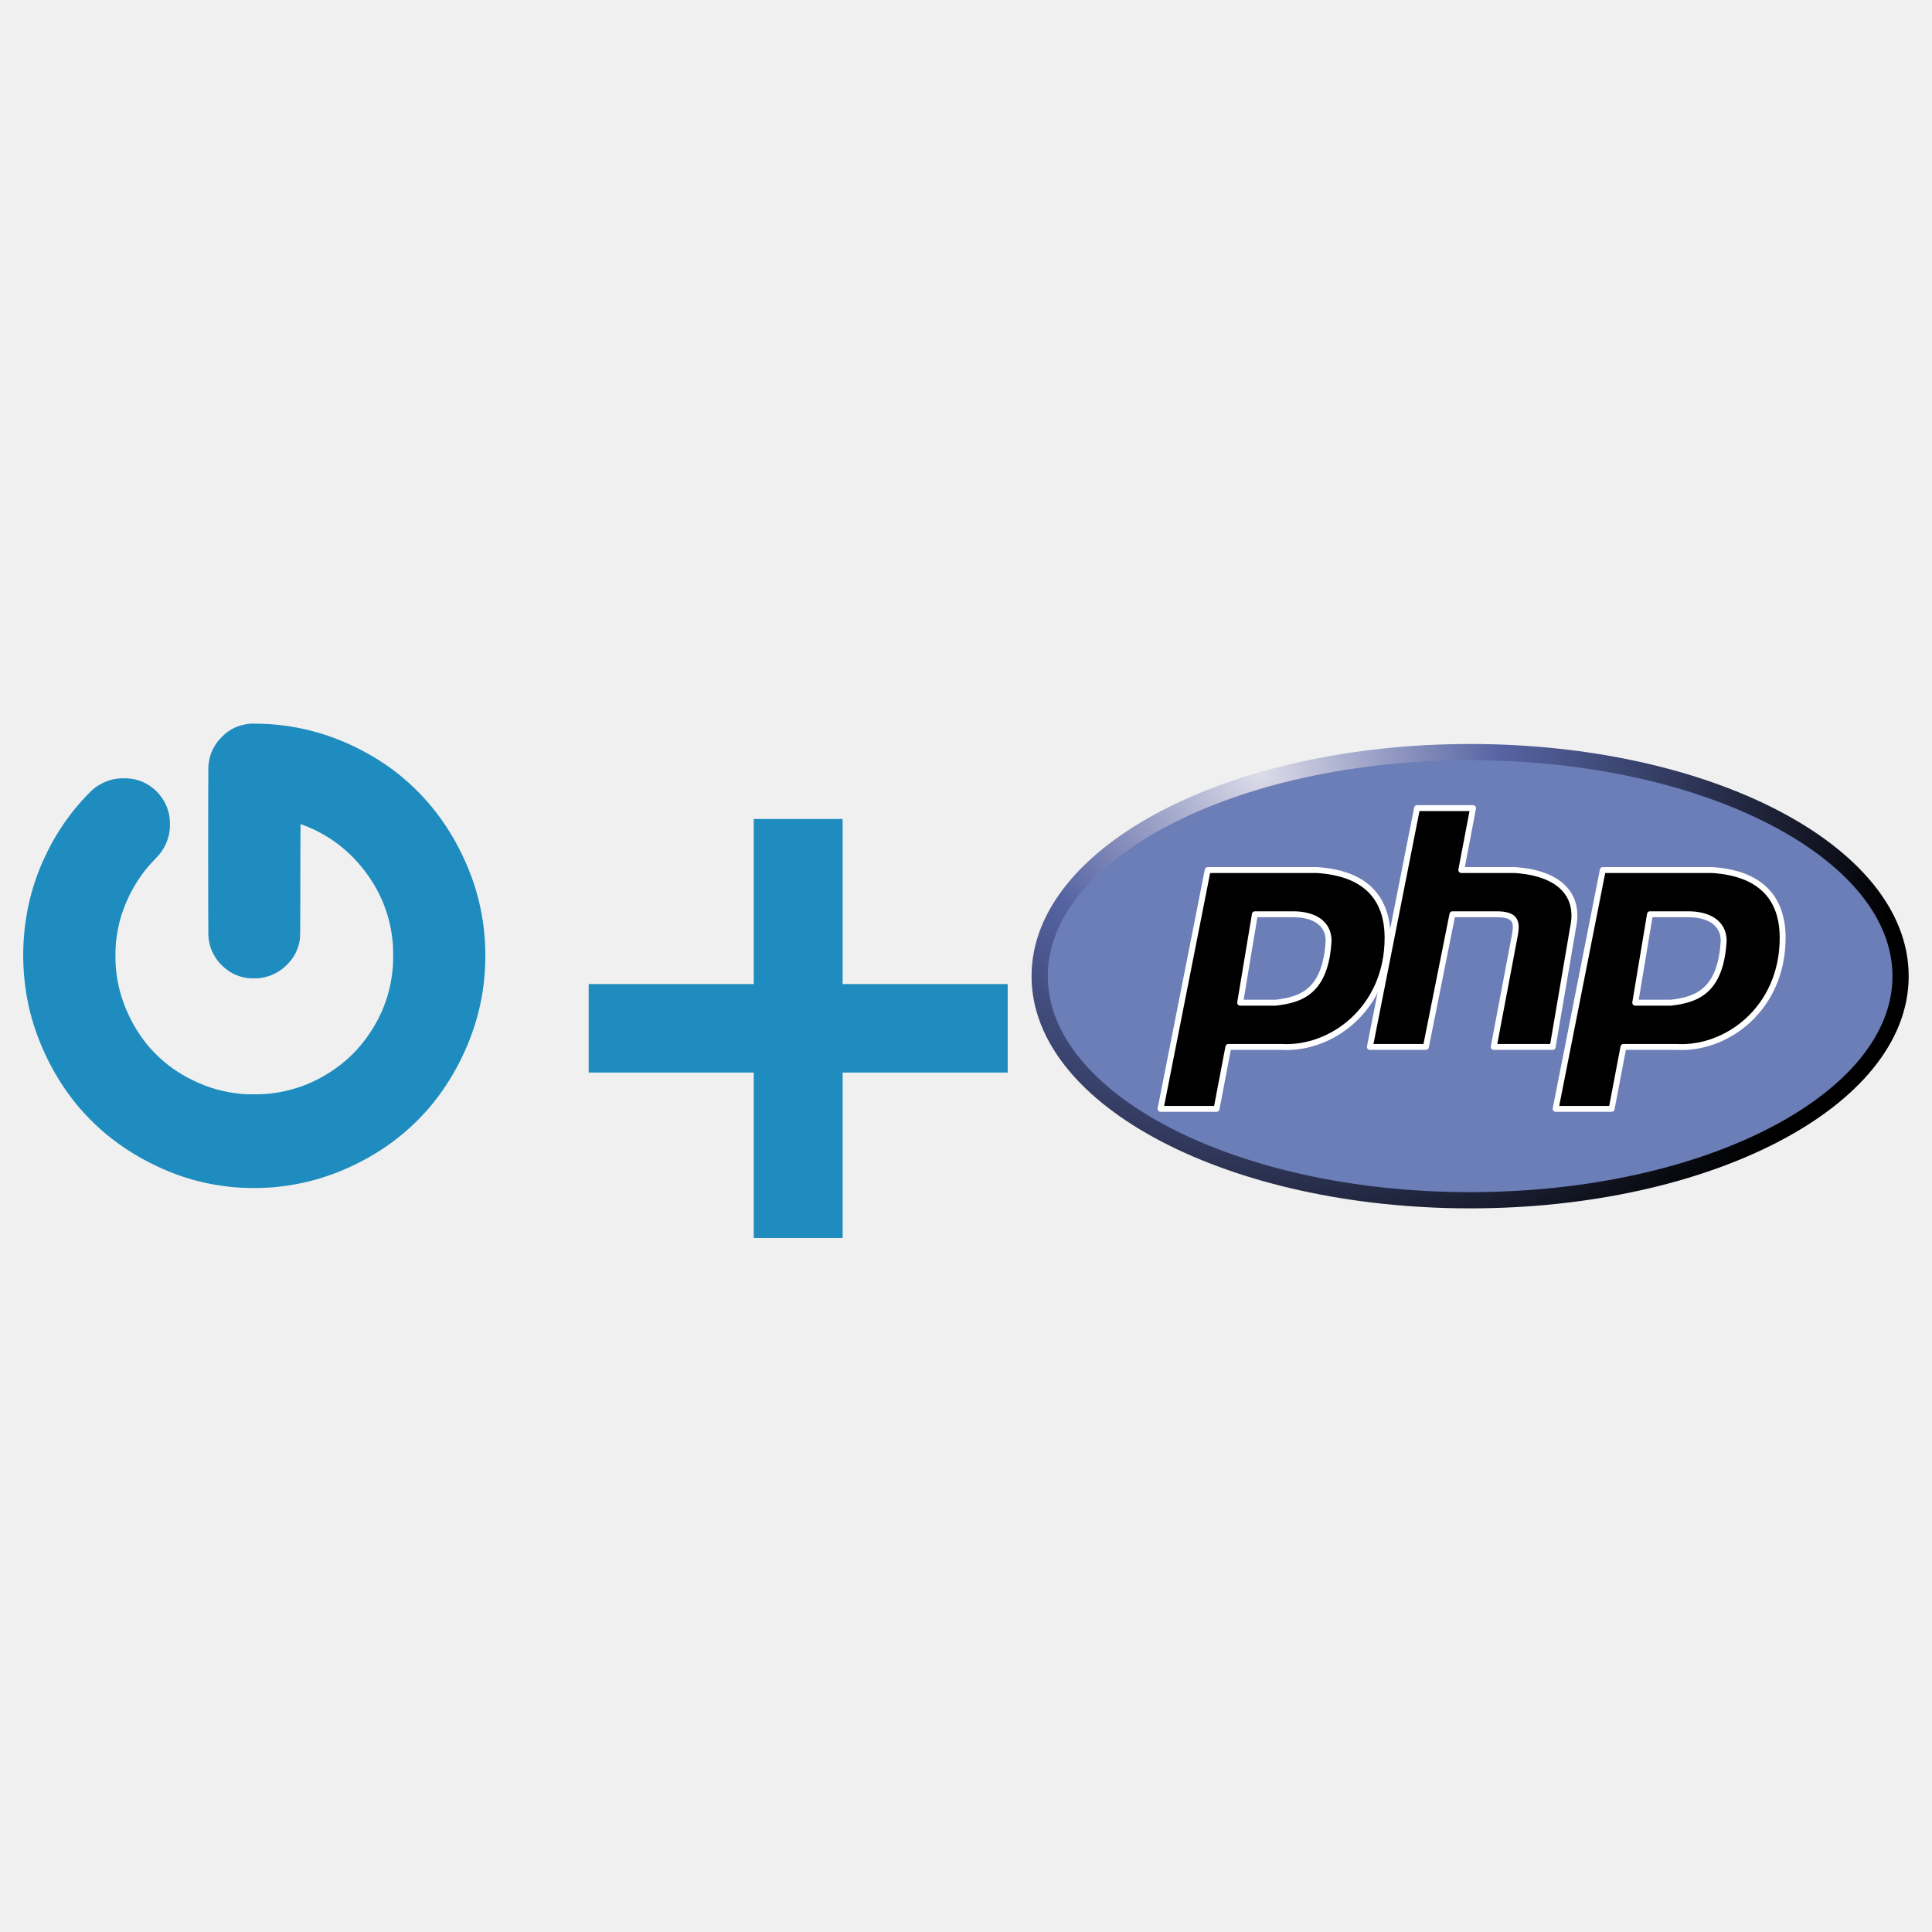
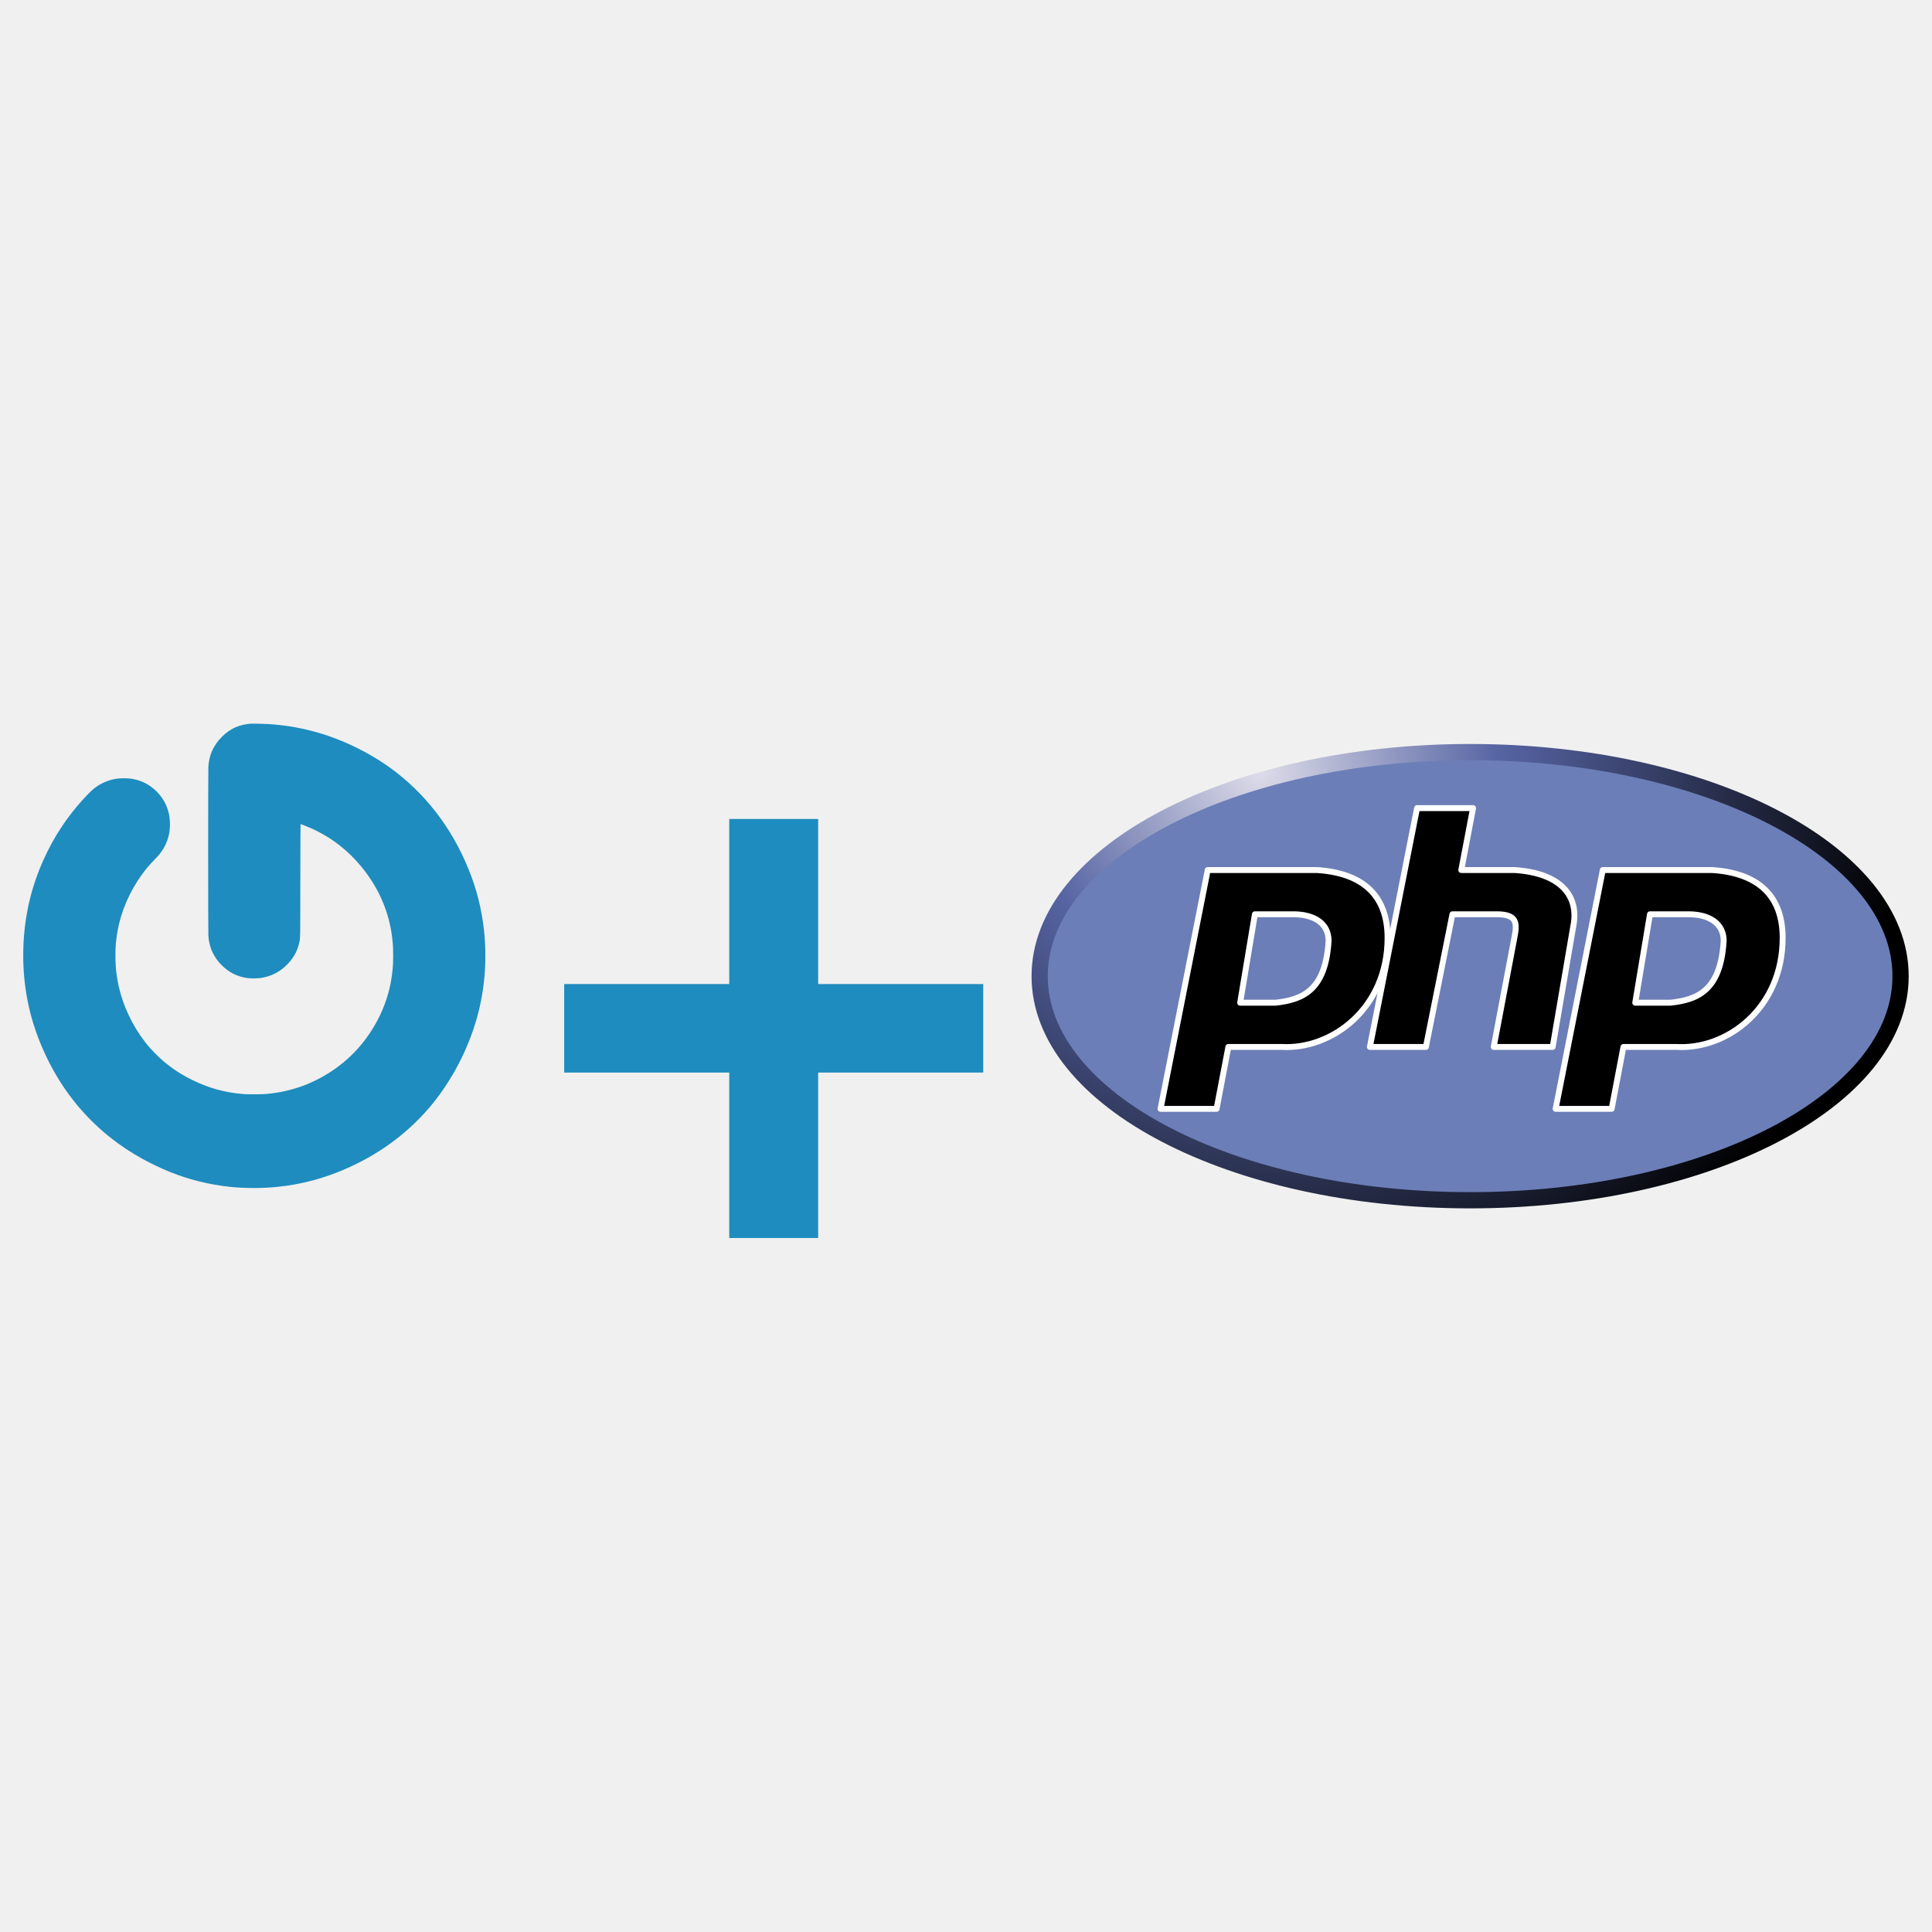
<svg xmlns="http://www.w3.org/2000/svg" xmlns:xlink="http://www.w3.org/1999/xlink" width="83.21" height="83.21" id="svg2" version="1.1">
  <defs id="defs4">
    <radialGradient gradientTransform="matrix(1.50895,0,0,1.358216,-39.02892,76.95775)" gradientUnits="userSpaceOnUse" xlink:href="#linearGradient3798" id="radialGradient3870" fy="-48.545" fx="77.914" r="146" cy="-48.545" cx="77.914" />
    <linearGradient gradientUnits="userSpaceOnUse" id="linearGradient3798" y2="84" x2="299" y1="84" x1="150">
      <stop offset="0" style="stop-color:#dddce9;stop-opacity:1" id="stop3800" />
      <stop offset="0.37" style="stop-color:#5664a3;stop-opacity:1" id="stop3802" />
      <stop offset="1" style="stop-color:#000000;stop-opacity:1" id="stop3804" />
    </linearGradient>
  </defs>
  <g id="layer1" transform="translate(-93.84135,-355.7897)">
    <g id="g2989" transform="matrix(7.8178313e-4,0,0,-7.8138088e-4,88.78204,412.9584)" style="fill:#1e8cbe;fill-opacity:1;stroke:none">
      <path id="path2991" d="m 20255,33274 c -545,-55 -943,-210 -1340,-524 -109,-87 -336,-315 -427,-430 -156,-197 -296,-438 -377,-650 -87,-226 -143,-498 -161,-770 -14,-225 -14,-9059 0,-9290 18,-288 64,-510 165,-790 36,-99 157,-332 233,-445 110,-164 195,-268 337,-411 400,-402 862,-633 1415,-710 172,-24 537,-24 710,0 600,83 1109,347 1530,793 332,353 542,757 630,1215 45,237 44,120 47,3376 2,1805 7,3102 12,3102 16,0 343,-127 496,-193 1368,-588 2508,-1552 3362,-2842 673,-1018 1075,-2133 1203,-3340 35,-332 42,-488 43,-870 0,-382 -8,-536 -44,-873 -129,-1222 -549,-2369 -1252,-3415 -670,-997 -1524,-1785 -2592,-2390 -256,-145 -553,-288 -885,-427 -487,-204 -1231,-404 -1750,-469 -41,-6 -127,-17 -191,-25 -290,-38 -517,-50 -959,-50 -330,0 -483,4 -632,17 -1003,88 -1870,331 -2773,777 -273,135 -349,176 -560,302 -675,405 -1209,847 -1754,1453 -341,378 -707,908 -988,1430 -107,199 -297,604 -368,785 -121,309 -181,480 -250,715 -210,718 -305,1390 -305,2165 0,515 35,907 124,1395 193,1053 662,2139 1315,3045 234,326 426,552 731,865 236,242 365,406 494,628 125,215 225,471 280,718 79,355 81,789 6,1155 -128,622 -515,1190 -1060,1556 -305,204 -642,333 -1023,390 -195,29 -571,32 -762,5 -286,-40 -540,-115 -771,-226 -338,-163 -566,-337 -897,-685 -414,-435 -726,-807 -1097,-1311 -230,-311 -582,-860 -770,-1200 -19,-33 -65,-116 -103,-185 -104,-188 -363,-717 -470,-960 -386,-876 -678,-1810 -846,-2710 -42,-226 -51,-281 -75,-435 -268,-1729 -188,-3520 230,-5180 376,-1488 1080,-3025 1969,-4295 199,-285 549,-739 729,-945 572,-655 1099,-1162 1722,-1657 552,-438 1156,-837 1799,-1190 417,-229 1042,-526 1465,-696 1076,-433 2151,-700 3329,-827 786,-85 1816,-85 2621,0 640,68 1330,193 1875,340 55,14 123,32 150,40 290,76 812,248 1150,378 2053,791 3792,1998 5148,3574 1122,1302 2031,2959 2557,4658 244,789 401,1555 490,2390 79,733 91,1588 34,2350 -85,1139 -334,2293 -721,3345 -864,2345 -2274,4308 -4133,5757 -1248,972 -2802,1762 -4341,2207 -455,131 -775,206 -1314,305 -380,70 -941,136 -1420,166 -235,15 -903,28 -990,19 z" style="fill:#1e8cbe;fill-opacity:1" />
    </g>
    <g id="g3019" transform="matrix(0.1269841,0,0,0.1269841,138.111,387.6743)">
      <ellipse style="fill:#6c7eb7;stroke:url(#radialGradient3870);stroke-width:5.5" id="ellipse3860" ry="76" rx="146" cy="80" cx="150" d="m 296,80 c 0,41.974 -65.366,76 -146,76 C 69.366,156 4,121.974 4,80 4,38.026 69.366,4 150,4 230.634,4 296,38.026 296,80 z" />
      <path style="fill-rule:evenodd;stroke:#ffffff;stroke-width:2;stroke-linejoin:round" id="p" d="m 45,125 16,-81 37,0 c 16,1 24,9 24,23 0,24 -19,38 -36,37 l -18,0 -4,21 -19,0 z m 27,-36 5,-30 13,0 c 7,0 12,3 12,9 -1,17 -9,20 -18,21 l -12,0 z" />
      <path style="stroke:#ffffff;stroke-width:2;stroke-linejoin:round" id="h" d="m 116,104 16,-81 19,0 -4,21 18,0 c 16,1 22,9 20,19 l -7,41 -20,0 7,-37 c 1,-5 1,-8 -6,-8 l -15,0 -9,45 -19,0 z" />
      <use xlink:href="#p" id="p2" transform="translate(134,0)" x="0" y="0" width="1" height="1" />
    </g>
-     <text xml:space="preserve" style="font-size:40px;font-style:normal;font-variant:normal;font-weight:bold;font-stretch:normal;line-height:125%;letter-spacing:0px;word-spacing:0px;fill:#1e8cbe;fill-opacity:1;stroke:none;font-family:Comic Sans MS;-inkscape-font-specification:Comic Sans MS Bold" x="115.071" y="409.67" id="text3766">
-       <tspan id="tspan3768" x="115.071" y="409.67" style="font-style:normal;font-variant:normal;font-weight:bold;font-stretch:normal;fill:#1e8cbe;fill-opacity:1;font-family:Comic Sans MS;-inkscape-font-specification:Comic Sans MS Bold">+</tspan>
+     <text xml:space="preserve" style="font-size:40px;font-style:normal;font-variant:normal;font-weight:bold;font-stretch:normal;line-height:125%;letter-spacing:0px;word-spacing:0px;fill:#1e8cbe;fill-opacity:1;stroke:none;font-family:Comic Sans MS;-inkscape-font-specification:Comic Sans MS Bold" x="114.017" y="409.67" id="text3766">
+       <tspan id="tspan3768" x="114.017" y="409.67" style="font-style:normal;font-variant:normal;font-weight:bold;font-stretch:normal;fill:#1e8cbe;fill-opacity:1;font-family:Comic Sans MS;-inkscape-font-specification:Comic Sans MS Bold">+</tspan>
    </text>
  </g>
</svg>
